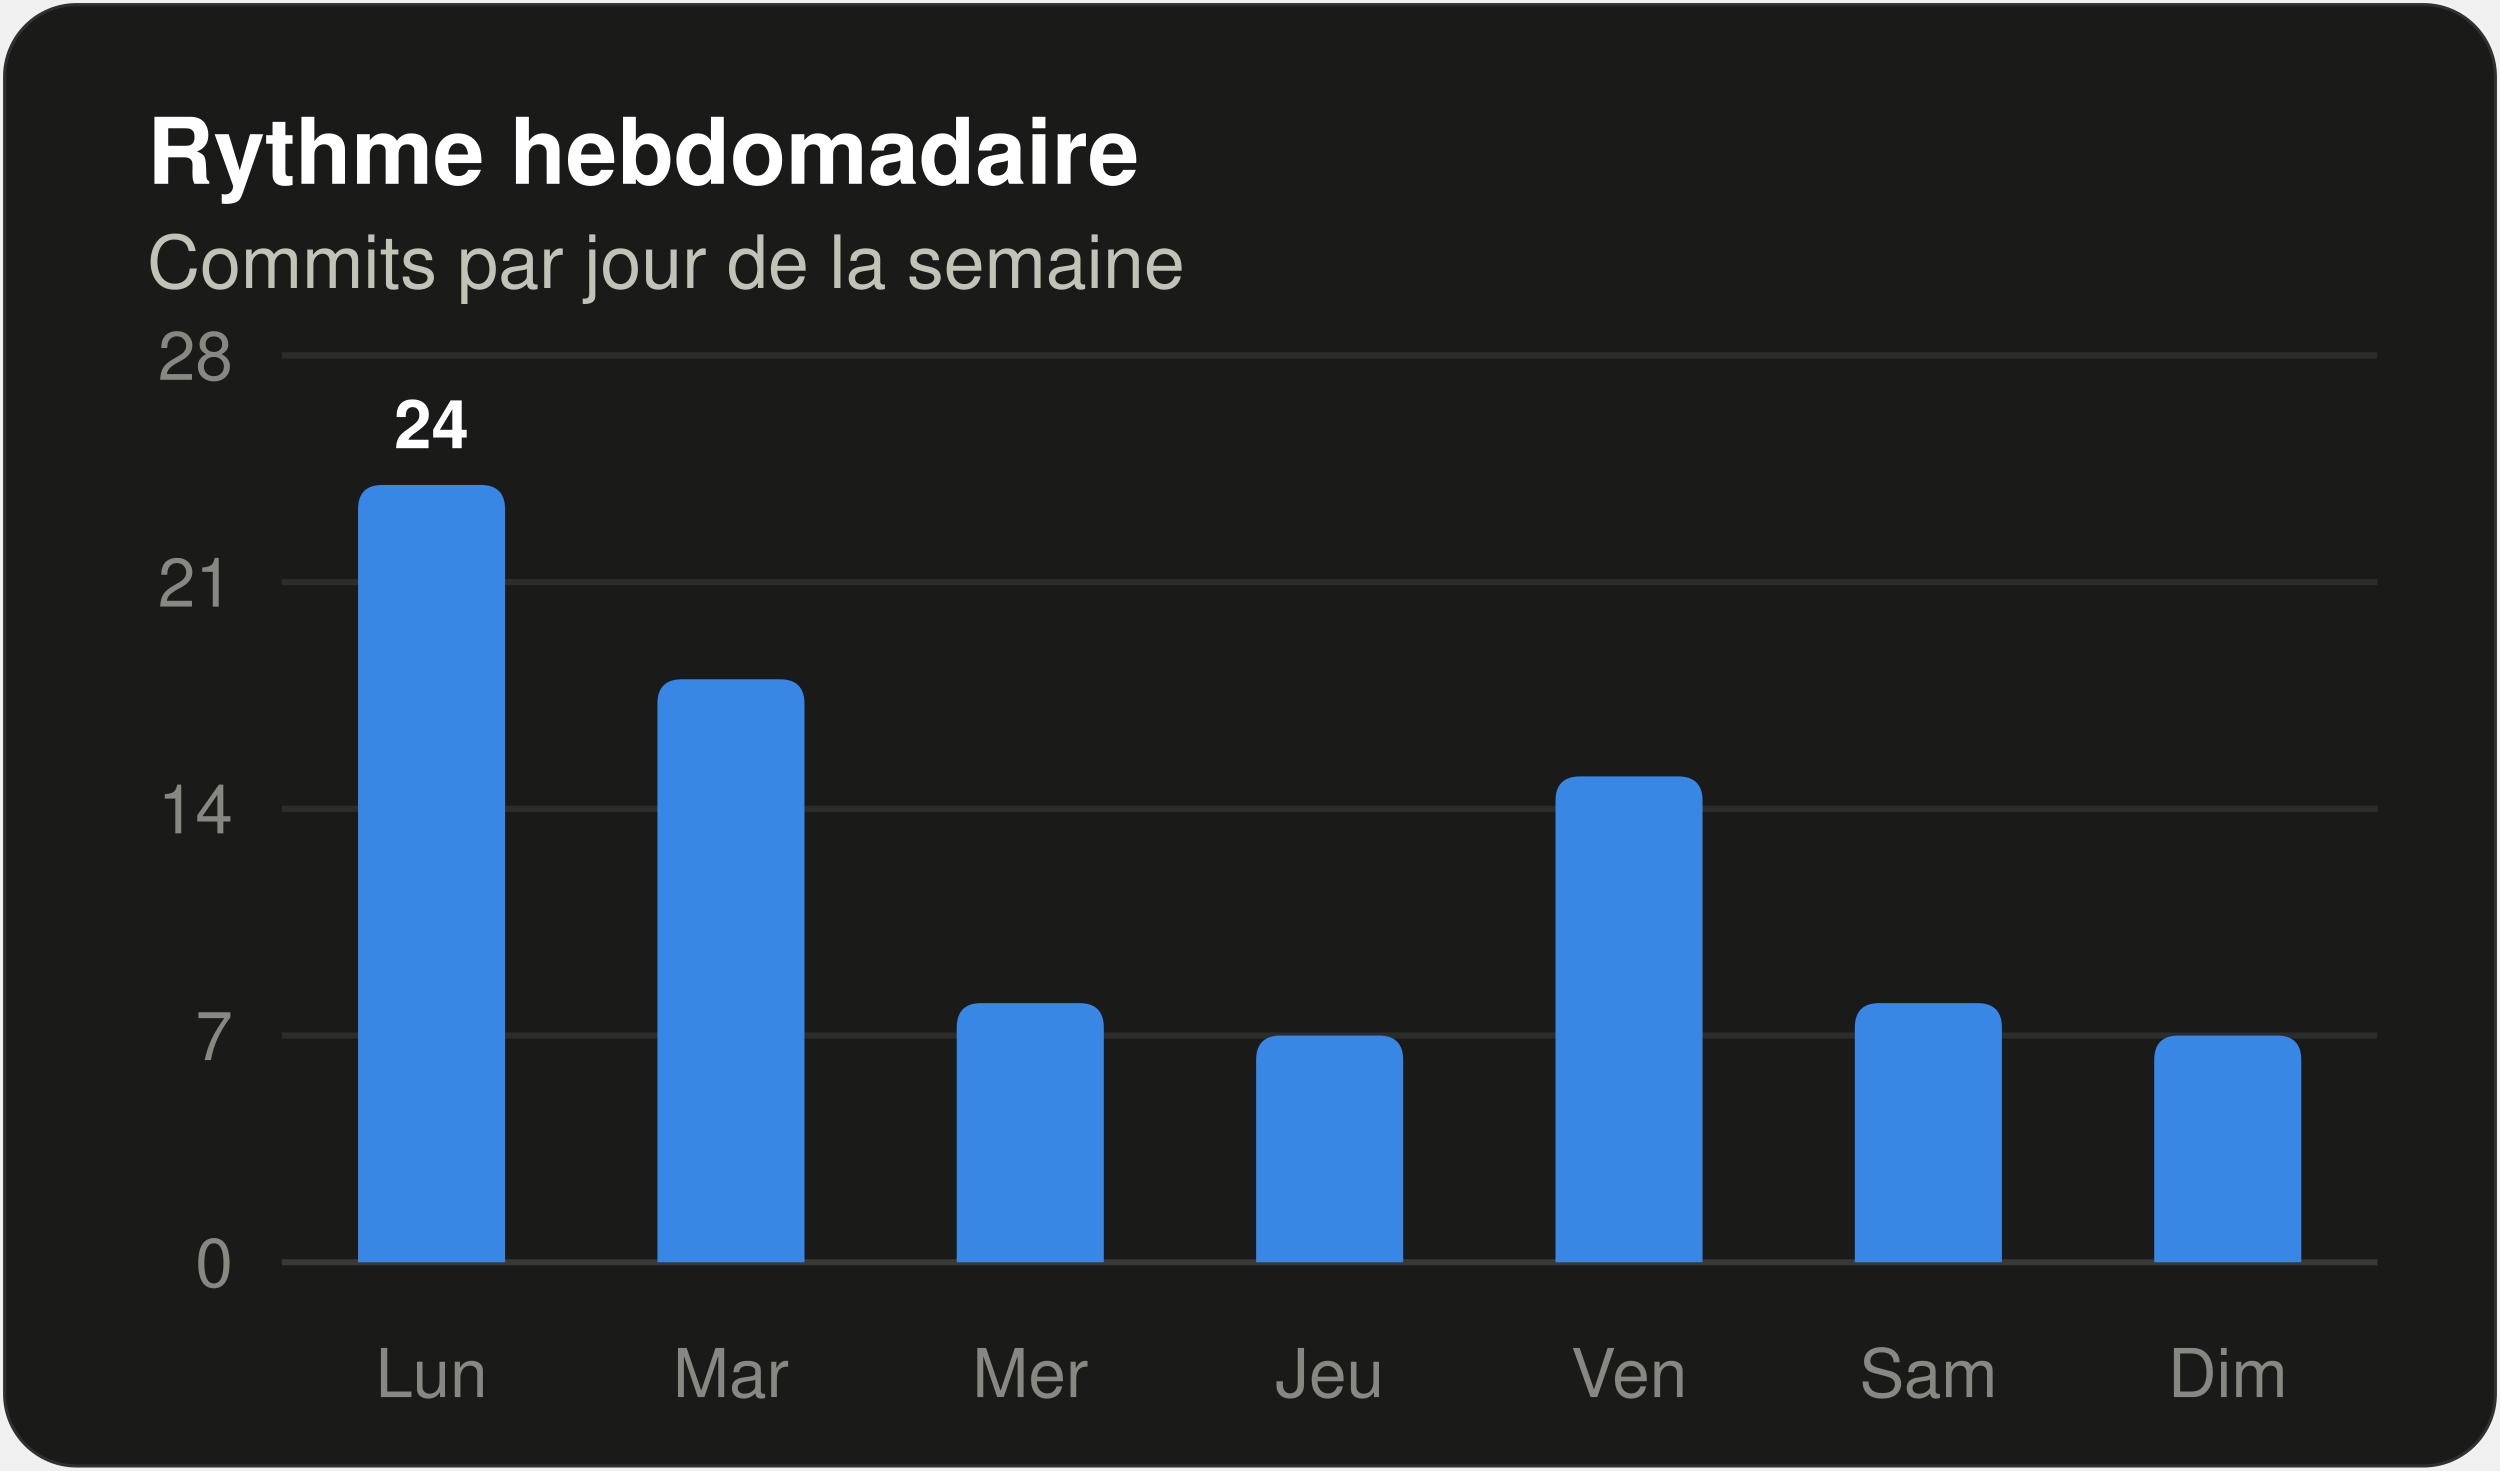
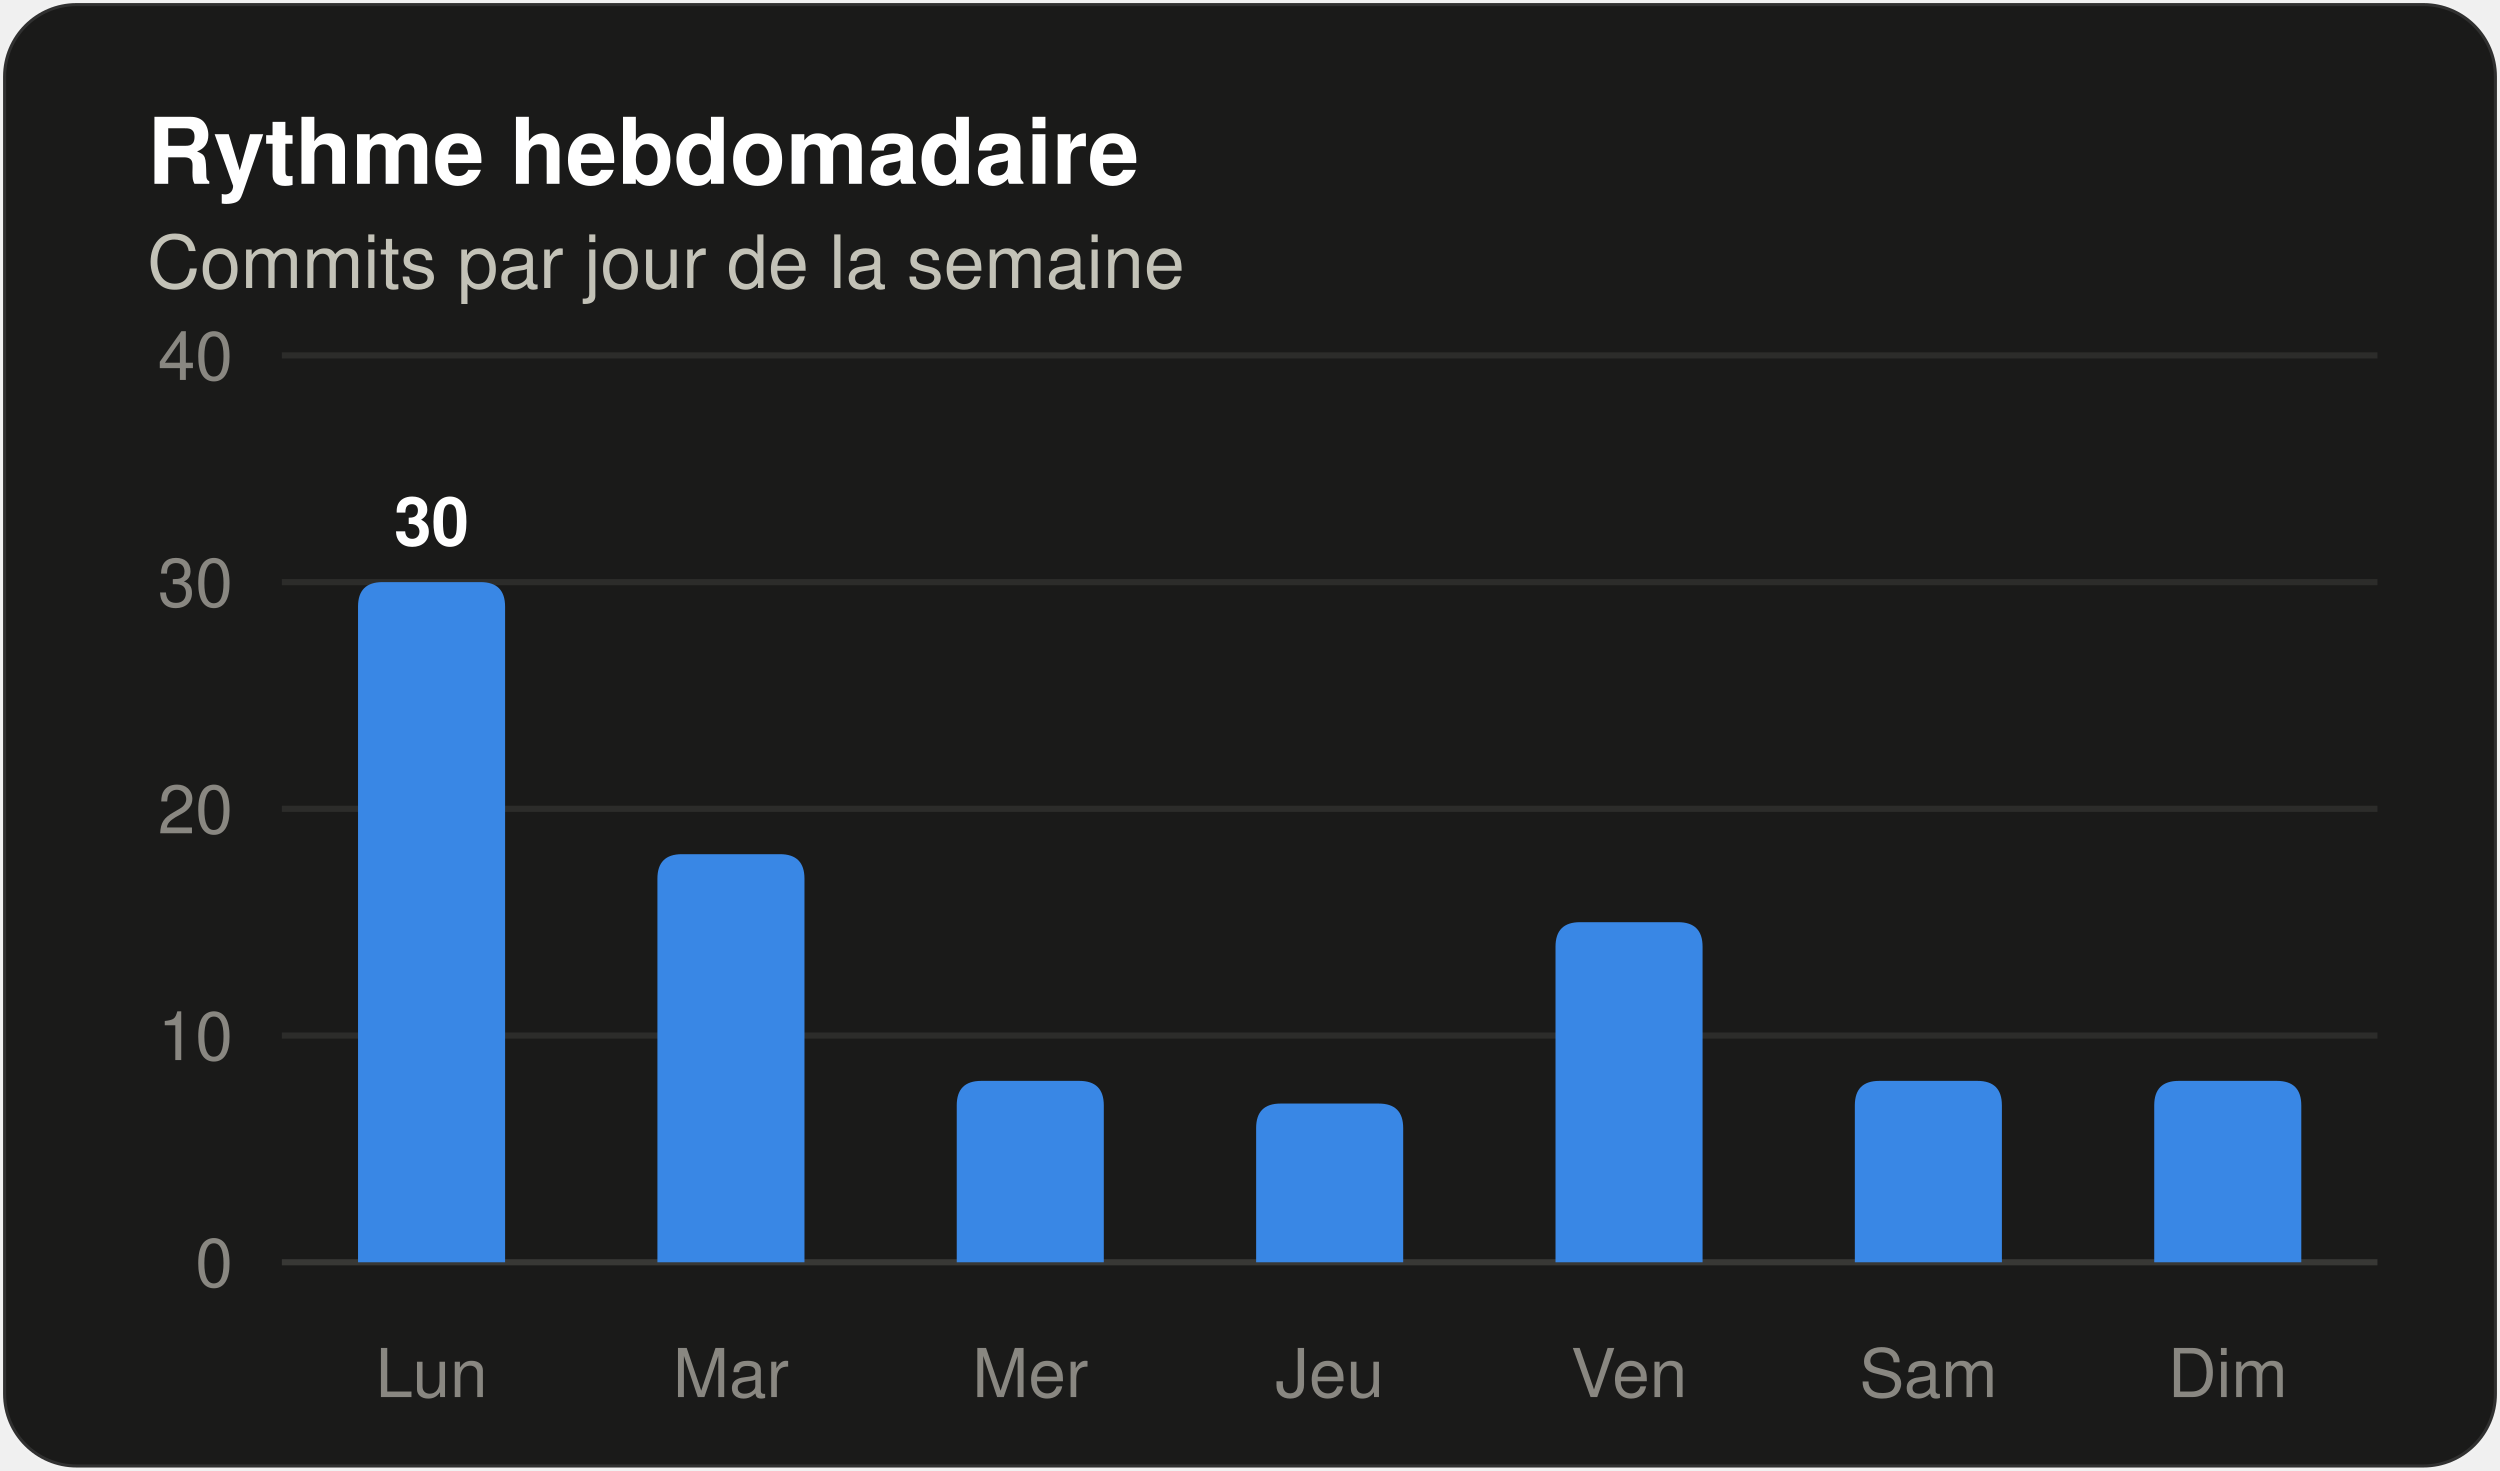
<svg xmlns="http://www.w3.org/2000/svg" width="408" height="240" viewBox="0 0 408 240" role="img" aria-label="Histogramme des commits par jour de la semaine" font-family="system-ui, 'Segoe UI', Ubuntu, Helvetica, Arial, sans-serif">
  <rect x="0.5" y="0.5" width="407" height="239" rx="12" fill="#1a1a19" stroke="rgba(255,255,255,0.10)" />
  <text x="24" y="30" font-size="15" fill="#ffffff" font-weight="600">Rythme hebdomadaire</text>
  <text x="24" y="47" font-size="12" fill="#c3c2b7">Commits par jour de la semaine</text>
  <line x1="46" y1="206.0" x2="388" y2="206.0" stroke="#383835" stroke-width="1" />
  <text x="38" y="210" font-size="11" fill="#898781" text-anchor="end" font-variant-numeric="tabular-nums">0</text>
  <line x1="46" y1="169.0" x2="388" y2="169.0" stroke="#2c2c2a" stroke-width="1" />
-   <text x="38" y="173" font-size="11" fill="#898781" text-anchor="end" font-variant-numeric="tabular-nums">7</text>
+   <text x="38" y="173" font-size="11" fill="#898781" text-anchor="end" font-variant-numeric="tabular-nums">10</text>
  <line x1="46" y1="132.0" x2="388" y2="132.0" stroke="#2c2c2a" stroke-width="1" />
-   <text x="38" y="136" font-size="11" fill="#898781" text-anchor="end" font-variant-numeric="tabular-nums">14</text>
+   <text x="38" y="136" font-size="11" fill="#898781" text-anchor="end" font-variant-numeric="tabular-nums">20</text>
  <line x1="46" y1="95.0" x2="388" y2="95.0" stroke="#2c2c2a" stroke-width="1" />
-   <text x="38" y="99" font-size="11" fill="#898781" text-anchor="end" font-variant-numeric="tabular-nums">21</text>
+   <text x="38" y="99" font-size="11" fill="#898781" text-anchor="end" font-variant-numeric="tabular-nums">30</text>
  <line x1="46" y1="58.0" x2="388" y2="58.0" stroke="#2c2c2a" stroke-width="1" />
-   <text x="38" y="62" font-size="11" fill="#898781" text-anchor="end" font-variant-numeric="tabular-nums">28</text>
-   <path d="M 58.43 206.00 V 83.14 Q 58.43 79.14 62.43 79.14 H 78.43 Q 82.43 79.14 82.43 83.14 V 206.00 Z" fill="#3987e5" />
-   <text x="70.429" y="73.143" font-size="11" fill="#ffffff" font-weight="600" text-anchor="middle">24</text>
+   <text x="38" y="62" font-size="11" fill="#898781" text-anchor="end" font-variant-numeric="tabular-nums">40</text>
+   <path d="M 58.43 206.00 V 99.00 Q 58.43 95.00 62.43 95.00 H 78.43 Q 82.43 95.00 82.43 99.00 V 206.00 Z" fill="#3987e5" />
+   <text x="70.429" y="89" font-size="11" fill="#ffffff" font-weight="600" text-anchor="middle">30</text>
  <text x="70.429" y="228" font-size="11" fill="#898781" text-anchor="middle">Lun</text>
-   <path d="M 107.29 206.00 V 114.86 Q 107.29 110.86 111.29 110.86 H 127.29 Q 131.29 110.86 131.29 114.86 V 206.00 Z" fill="#3987e5" />
+   <path d="M 107.29 206.00 V 143.40 Q 107.29 139.40 111.29 139.40 H 127.29 Q 131.29 139.40 131.29 143.40 V 206.00 Z" fill="#3987e5" />
  <text x="119.286" y="228" font-size="11" fill="#898781" text-anchor="middle">Mar</text>
-   <path d="M 156.14 206.00 V 167.71 Q 156.14 163.71 160.14 163.71 H 176.14 Q 180.14 163.71 180.14 167.71 V 206.00 Z" fill="#3987e5" />
+   <path d="M 156.14 206.00 V 180.40 Q 156.14 176.40 160.14 176.40 H 176.14 Q 180.14 176.40 180.14 180.40 V 206.00 Z" fill="#3987e5" />
  <text x="168.143" y="228" font-size="11" fill="#898781" text-anchor="middle">Mer</text>
-   <path d="M 205.00 206.00 V 173.00 Q 205.00 169.00 209.00 169.00 H 225.00 Q 229.00 169.00 229.00 173.00 V 206.00 Z" fill="#3987e5" />
+   <path d="M 205.00 206.00 V 184.10 Q 205.00 180.10 209.00 180.10 H 225.00 Q 229.00 180.10 229.00 184.10 V 206.00 Z" fill="#3987e5" />
  <text x="217" y="228" font-size="11" fill="#898781" text-anchor="middle">Jeu</text>
-   <path d="M 253.86 206.00 V 130.71 Q 253.86 126.71 257.86 126.71 H 273.86 Q 277.86 126.71 277.86 130.71 V 206.00 Z" fill="#3987e5" />
+   <path d="M 253.86 206.00 V 154.50 Q 253.86 150.50 257.86 150.50 H 273.86 Q 277.86 150.50 277.86 154.50 V 206.00 Z" fill="#3987e5" />
  <text x="265.857" y="228" font-size="11" fill="#898781" text-anchor="middle">Ven</text>
-   <path d="M 302.71 206.00 V 167.71 Q 302.71 163.71 306.71 163.71 H 322.71 Q 326.71 163.71 326.71 167.71 V 206.00 Z" fill="#3987e5" />
+   <path d="M 302.71 206.00 V 180.40 Q 302.71 176.40 306.71 176.40 H 322.71 Q 326.71 176.40 326.71 180.40 V 206.00 Z" fill="#3987e5" />
  <text x="314.714" y="228" font-size="11" fill="#898781" text-anchor="middle">Sam</text>
-   <path d="M 351.57 206.00 V 173.00 Q 351.57 169.00 355.57 169.00 H 371.57 Q 375.57 169.00 375.57 173.00 V 206.00 Z" fill="#3987e5" />
+   <path d="M 351.57 206.00 V 180.40 Q 351.57 176.40 355.57 176.40 H 371.57 Q 375.57 176.40 375.57 180.40 V 206.00 Z" fill="#3987e5" />
  <text x="363.571" y="228" font-size="11" fill="#898781" text-anchor="middle">Dim</text>
</svg>
